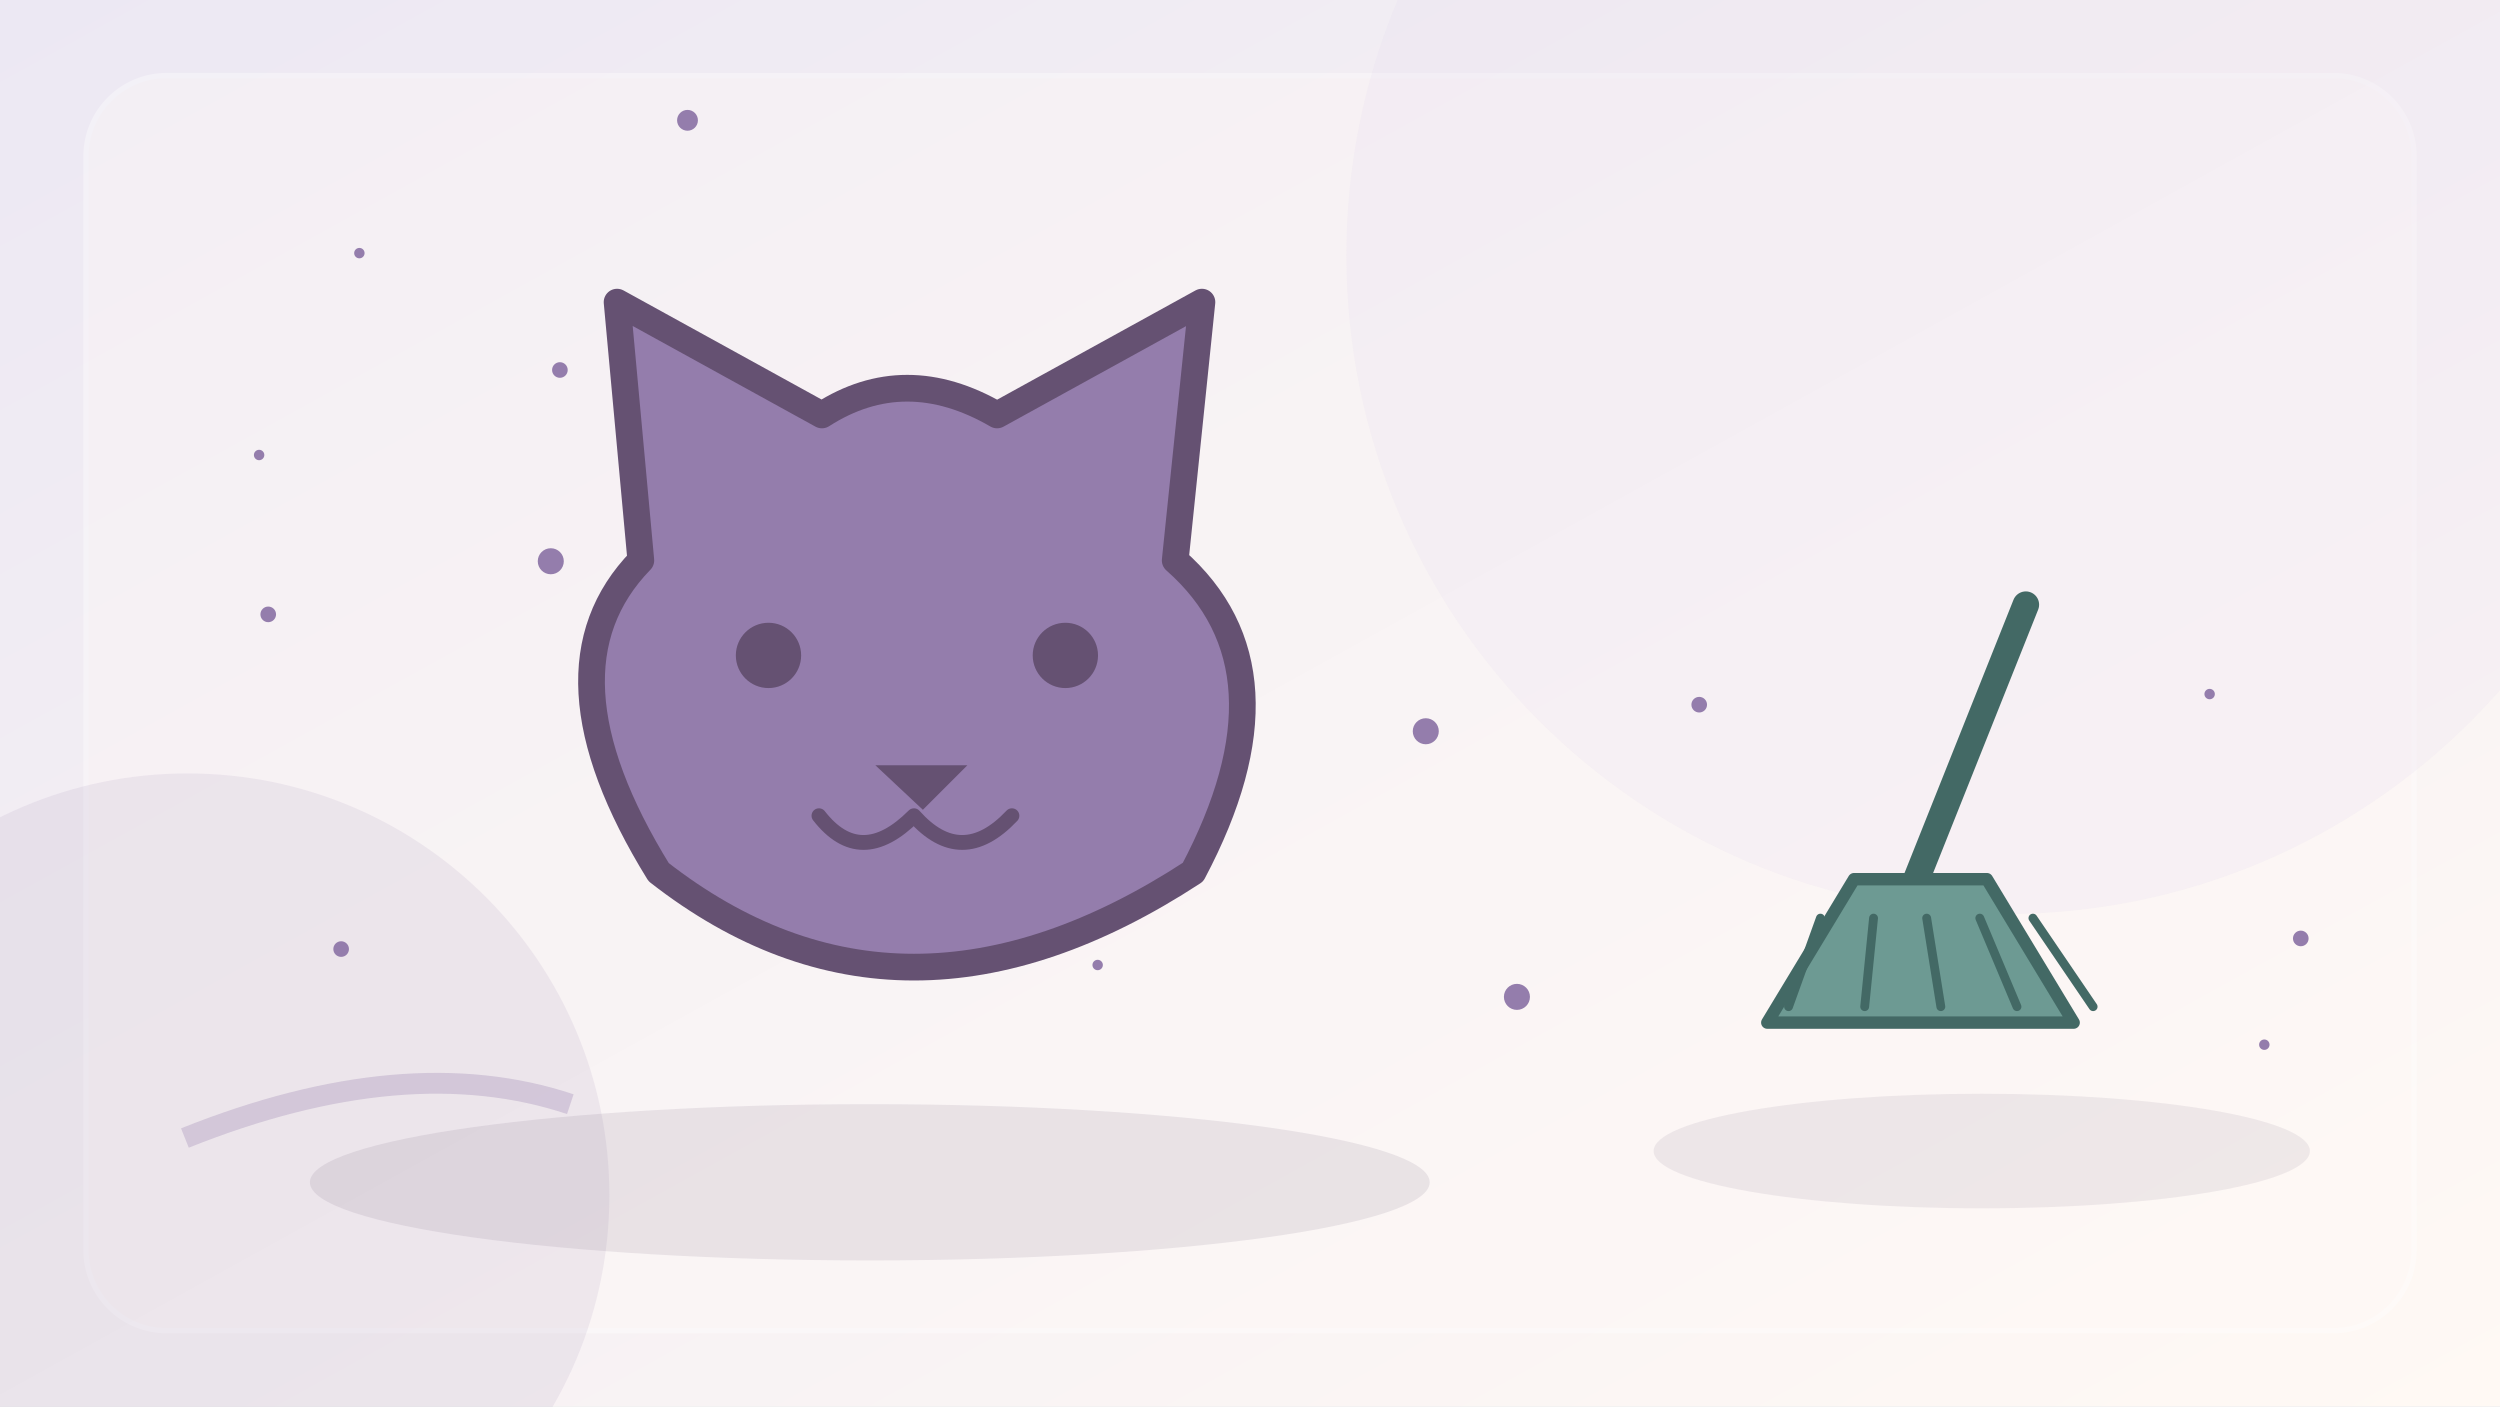
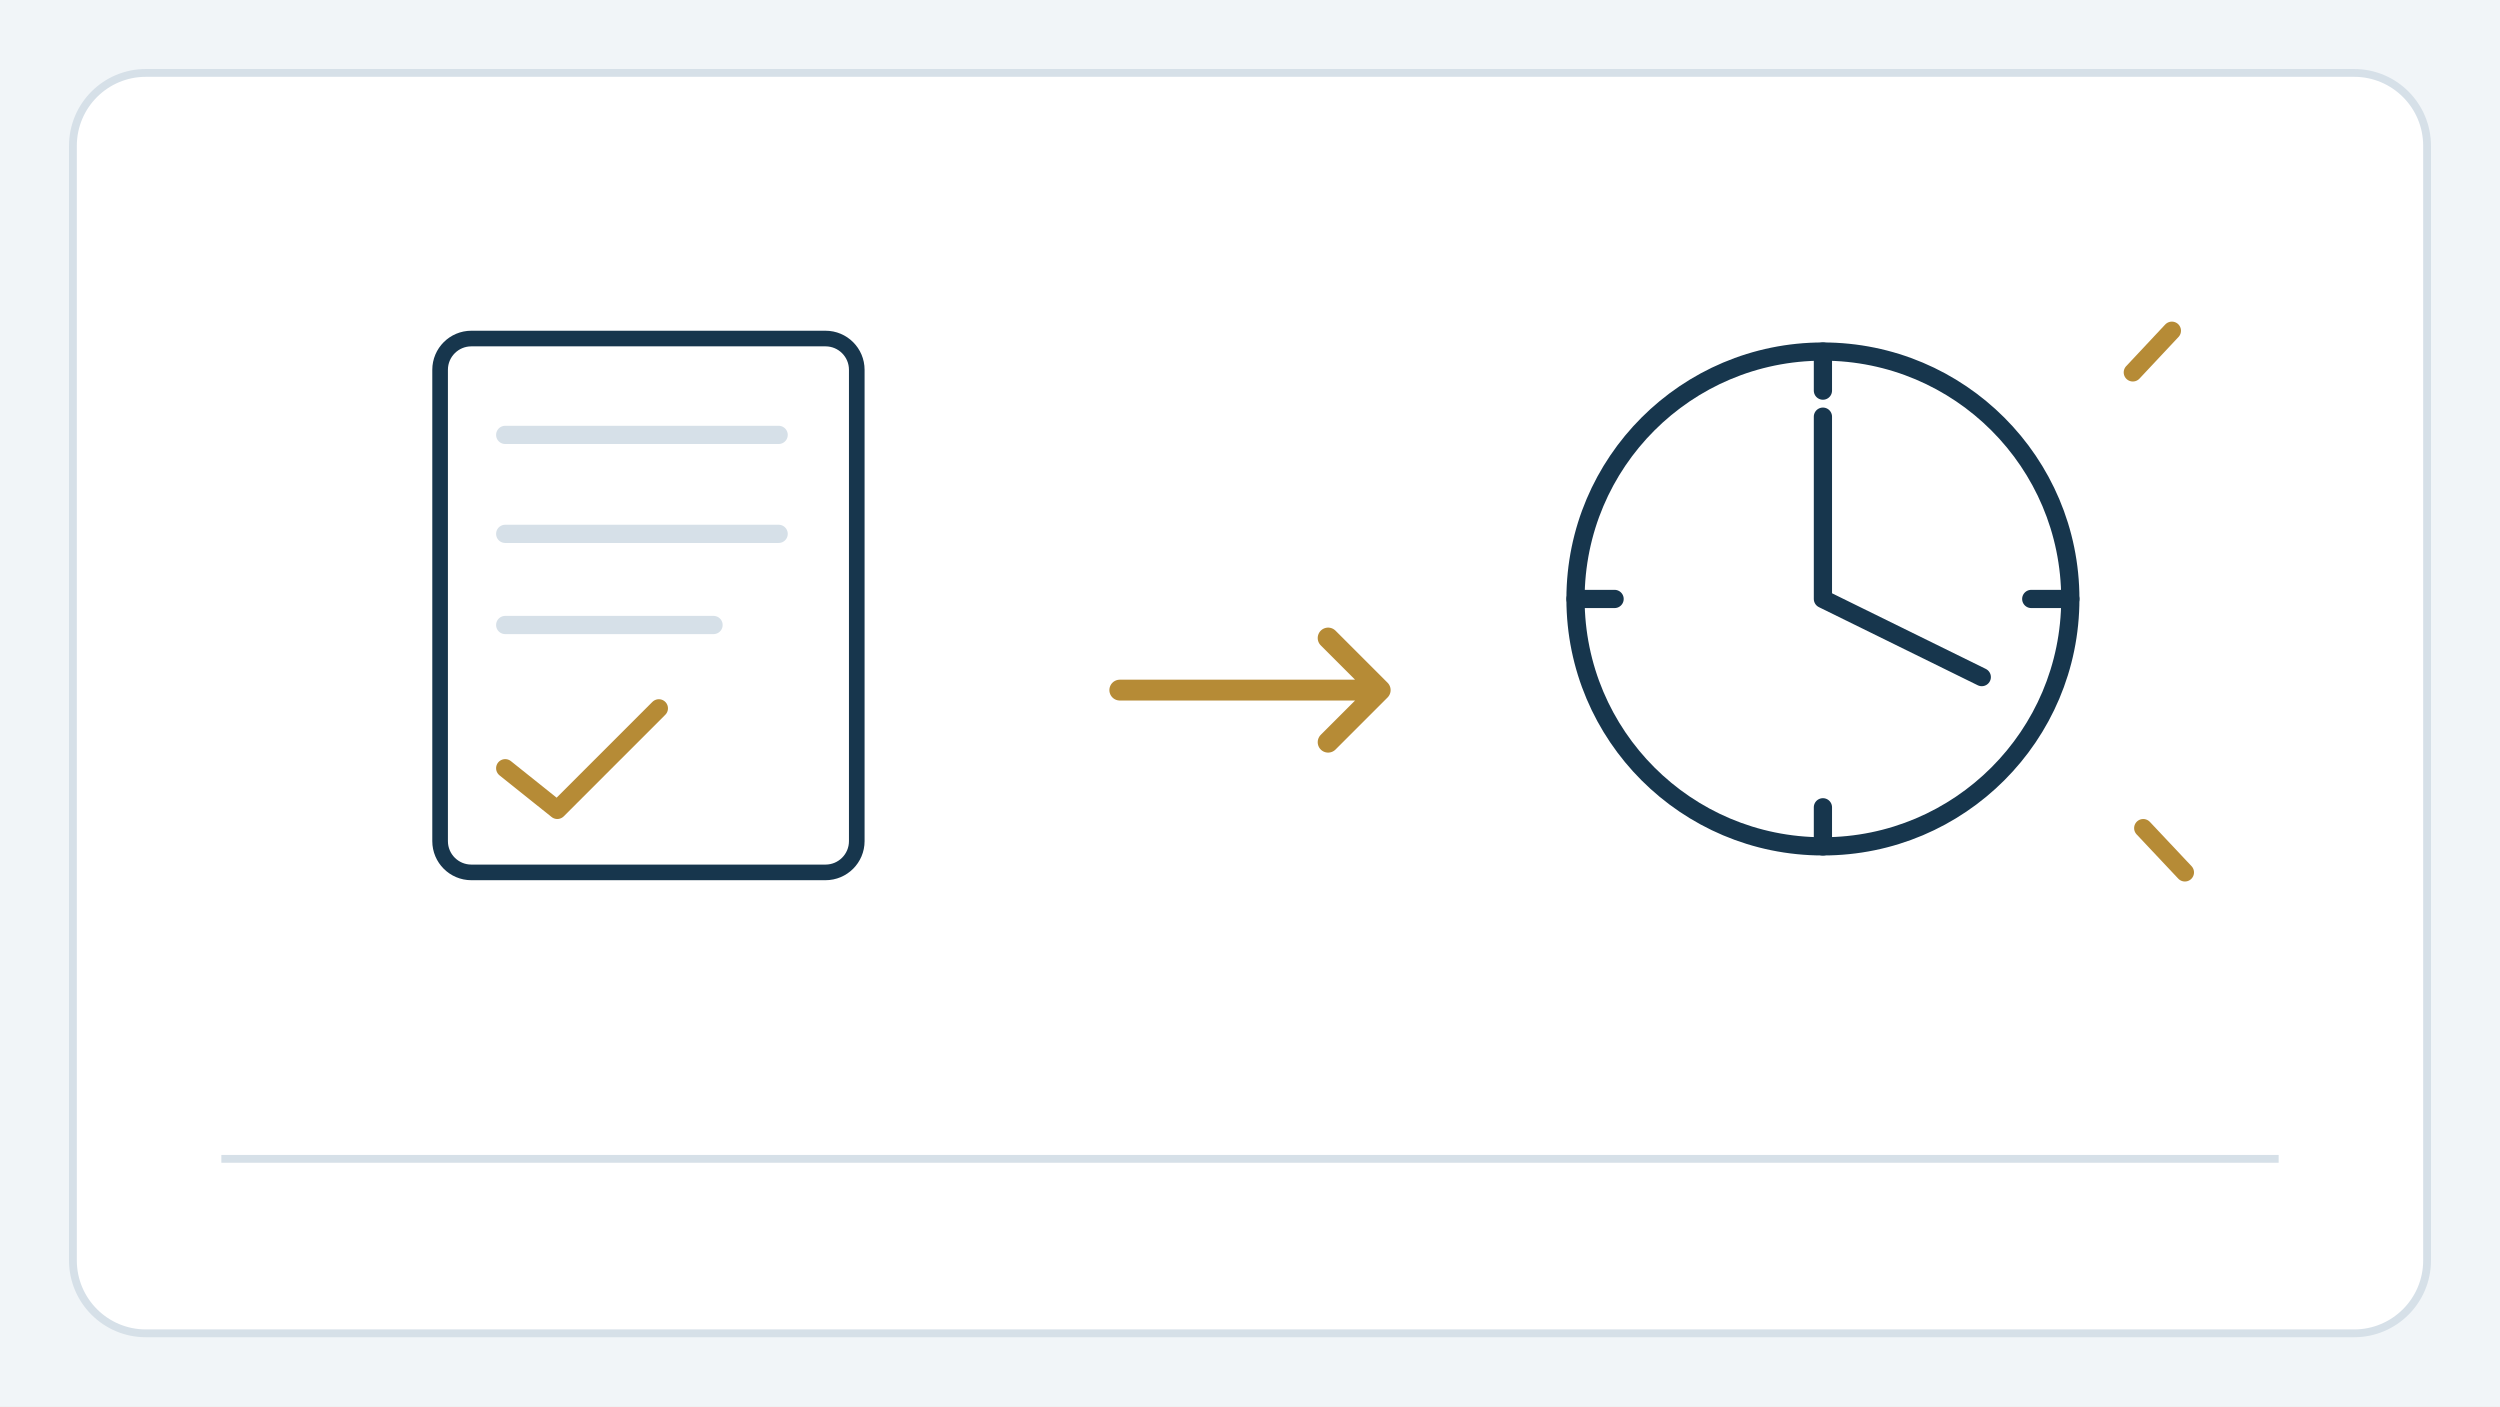
- <svg xmlns="http://www.w3.org/2000/svg" width="960" height="540" viewBox="0 0 960 540" role="img" aria-label="Autorska ilustracja: Kuweta i higiena">
-   <defs>
-     <linearGradient id="background" x1="0" y1="0" x2="1" y2="1">
-       <stop offset="0" stop-color="#ece8f3" />
-       <stop offset="1" stop-color="#fff9f4" />
-     </linearGradient>
-   </defs>
-   <rect width="960" height="540" fill="url(#background)" />
-   <rect x="33" y="29" width="894" height="482" rx="31" fill="#fffaf7" opacity=".35" stroke="#fff" stroke-width="2" />
-   <circle cx="770" cy="98" r="253" fill="#ddd2e9" opacity=".16" />
-   <circle cx="72" cy="459" r="162" fill="#947dac" opacity=".12" />
-   <circle cx="848.5" cy="266.52" r="2" fill="#947dac" stroke="none" stroke-width="4" />
-   <circle cx="547.5" cy="280.8" r="5" fill="#947dac" stroke="none" stroke-width="4" />
-   <circle cx="264" cy="46.2" r="4" fill="#947dac" stroke="none" stroke-width="4" />
-   <circle cx="131" cy="364.44" r="3" fill="#947dac" stroke="none" stroke-width="4" />
-   <circle cx="138" cy="97.2" r="2" fill="#947dac" stroke="none" stroke-width="4" />
-   <circle cx="103" cy="235.92" r="3" fill="#947dac" stroke="none" stroke-width="4" />
-   <circle cx="250" cy="166.56" r="2" fill="#947dac" stroke="none" stroke-width="4" />
-   <circle cx="211.5" cy="215.52" r="5" fill="#947dac" stroke="none" stroke-width="4" />
-   <circle cx="883.5" cy="360.36" r="3" fill="#947dac" stroke="none" stroke-width="4" />
-   <circle cx="582.5" cy="382.8" r="5" fill="#947dac" stroke="none" stroke-width="4" />
-   <circle cx="869.5" cy="401.16" r="2" fill="#947dac" stroke="none" stroke-width="4" />
-   <circle cx="215" cy="142.08" r="3" fill="#947dac" stroke="none" stroke-width="4" />
-   <circle cx="652.5" cy="270.6" r="3" fill="#947dac" stroke="none" stroke-width="4" />
-   <circle cx="421.5" cy="370.56" r="2" fill="#947dac" stroke="none" stroke-width="4" />
-   <circle cx="99.5" cy="174.72" r="2" fill="#947dac" stroke="none" stroke-width="4" />
-   <ellipse cx="334" cy="454" rx="215" ry="30" fill="#655172" opacity=".12" />
-   <ellipse cx="761" cy="442" rx="126" ry="22" fill="#655172" opacity=".10" />
-   <g transform="translate(164 67) scale(1.140)">
-     <path d="M72 130L64 43l69 38q28-18 59 0l69-38-9 87q42 37 6 105q-98 64-180 0q-42-68-6-105Z" fill="#947dac" stroke="#655172" stroke-width="9" stroke-linejoin="round" stroke-linecap="round" />
-     <circle cx="115" cy="162" r="11" fill="#655172" stroke="none" stroke-width="4" />
-     <circle cx="215" cy="162" r="11" fill="#655172" stroke="none" stroke-width="4" />
-     <path d="M151 199h31l-15 15Z" fill="#655172" stroke="none" stroke-width="5" stroke-linejoin="round" stroke-linecap="round" />
-     <path d="M164 216q-18 18-32 0m32 0q16 18 33 0" fill="none" stroke="#655172" stroke-width="5" stroke-linejoin="round" stroke-linecap="round" />
+ <svg xmlns="http://www.w3.org/2000/svg" width="960" height="540" viewBox="0 0 960 540" role="img" aria-label="Kuweta i higiena — dokument i czas">
+   <rect width="960" height="540" fill="#f1f5f8" />
+   <rect x="28" y="28" width="904" height="484" rx="28" fill="#fff" stroke="#d6e0e8" stroke-width="3" />
+   <g transform="translate(89 85)">
+     <rect x="80" y="45" width="160" height="205" rx="12" fill="#fff" stroke="#17364d" stroke-width="6" />
+     <path d="M105 82H210 M105 120H210 M105 155H185" fill="none" stroke="#d6e0e8" stroke-width="7" stroke-linecap="round" stroke-linejoin="round" />
+     <path d="M105 210L125 226L164 187" fill="none" stroke="#b68b36" stroke-width="7" stroke-linecap="round" stroke-linejoin="round" />
  </g>
-   <g transform="translate(646 205) scale(0.680)">
-     <path d="M194 40L125 213" stroke="#436965" stroke-width="15" stroke-linecap="round" fill="none" />
-     <path d="M97 195h75l49 81H48Z" fill="#6d9a93" stroke="#436965" stroke-width="7" stroke-linejoin="round" stroke-linecap="round" />
-     <path d="M78 217L60 267" stroke="#436965" stroke-width="5" stroke-linecap="round" fill="none" />
-     <path d="M108 217L103 267" stroke="#436965" stroke-width="5" stroke-linecap="round" fill="none" />
-     <path d="M138 217L146 267" stroke="#436965" stroke-width="5" stroke-linecap="round" fill="none" />
-     <path d="M168 217L189 267" stroke="#436965" stroke-width="5" stroke-linecap="round" fill="none" />
-     <path d="M198 217L232 267" stroke="#436965" stroke-width="5" stroke-linecap="round" fill="none" />
+   <g transform="translate(545 85)">
+     <circle cx="155" cy="145" r="95" fill="none" stroke="#17364d" stroke-width="7" />
+     <path d="M155 145V75 M155 145L216 175 M155 50V65 M250 145H235 M155 240V225 M60 145H75" fill="none" stroke="#17364d" stroke-width="7" stroke-linecap="round" stroke-linejoin="round" />
+     <path d="M274 58L289 42 M278 233L294 250" fill="none" stroke="#b68b36" stroke-width="7" stroke-linecap="round" stroke-linejoin="round" />
  </g>
-   <path d="M71 437q85-34 148-13" fill="none" stroke="#947dac" opacity=".29" stroke-width="8" />
+   <path d="M430 265H530 M510 245L530 265L510 285" fill="none" stroke="#b68b36" stroke-width="8" stroke-linecap="round" stroke-linejoin="round" />
+   <path d="M85 445H875" fill="none" stroke="#d6e0e8" stroke-width="3" />
</svg>
